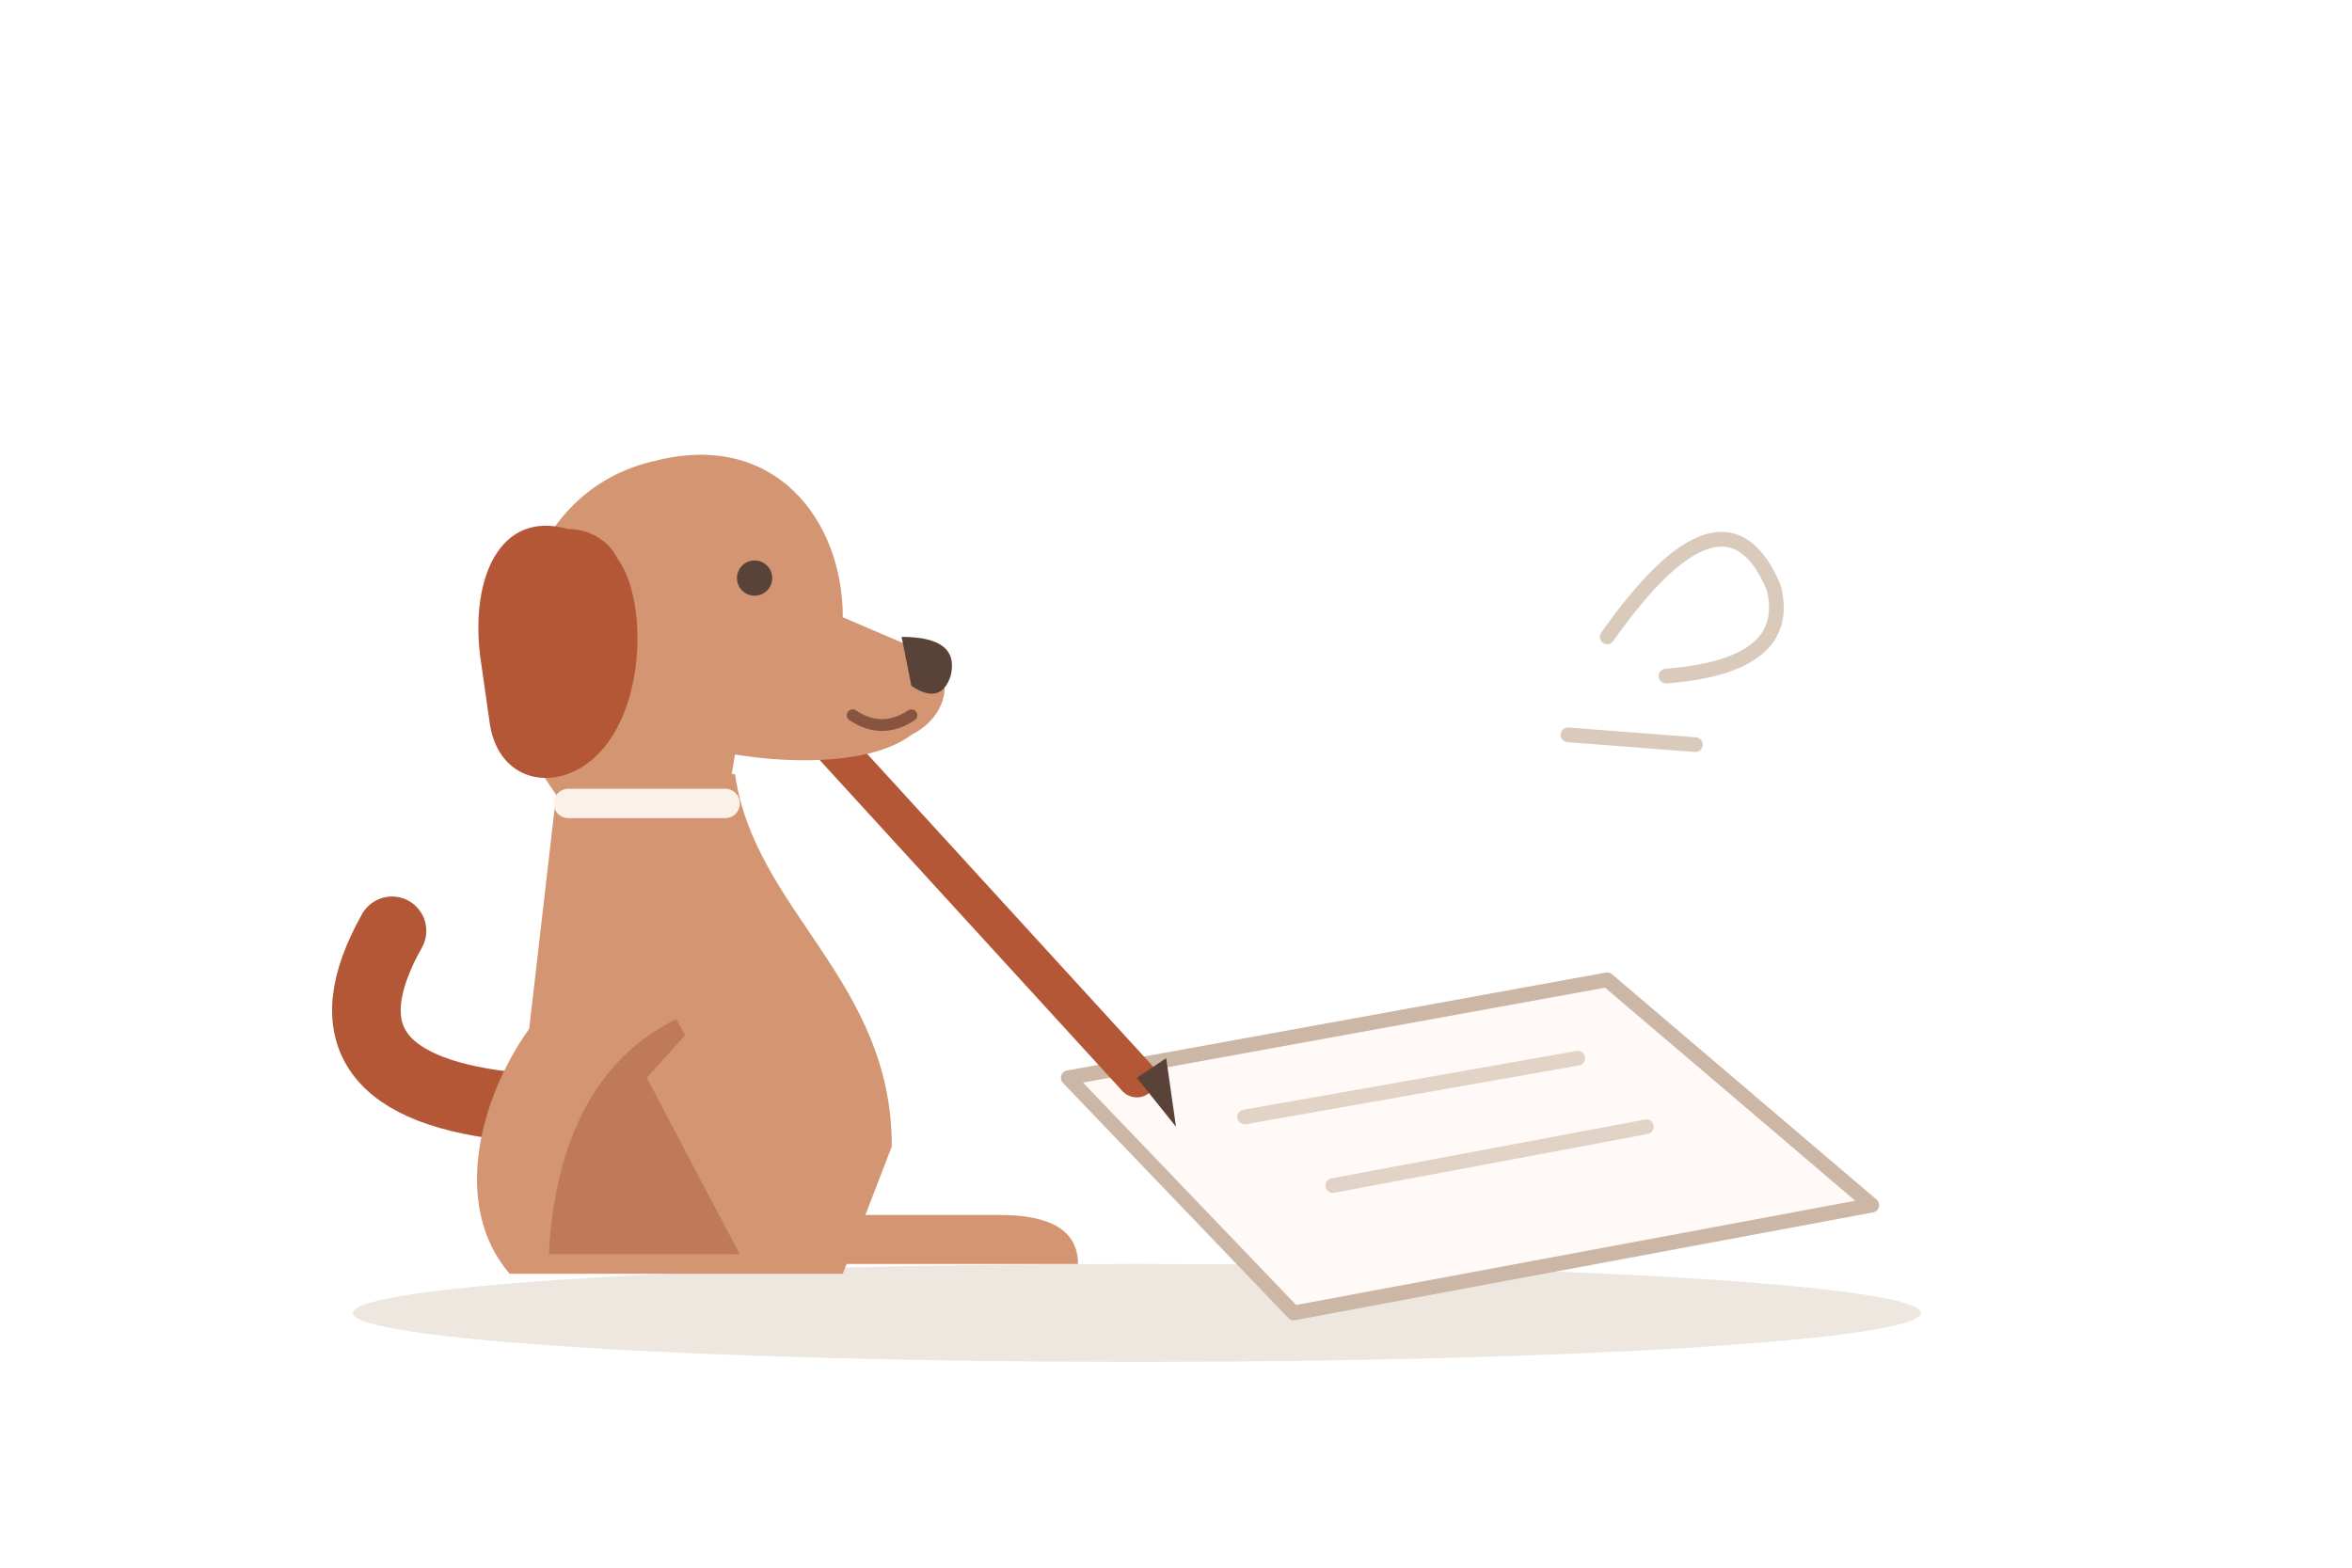
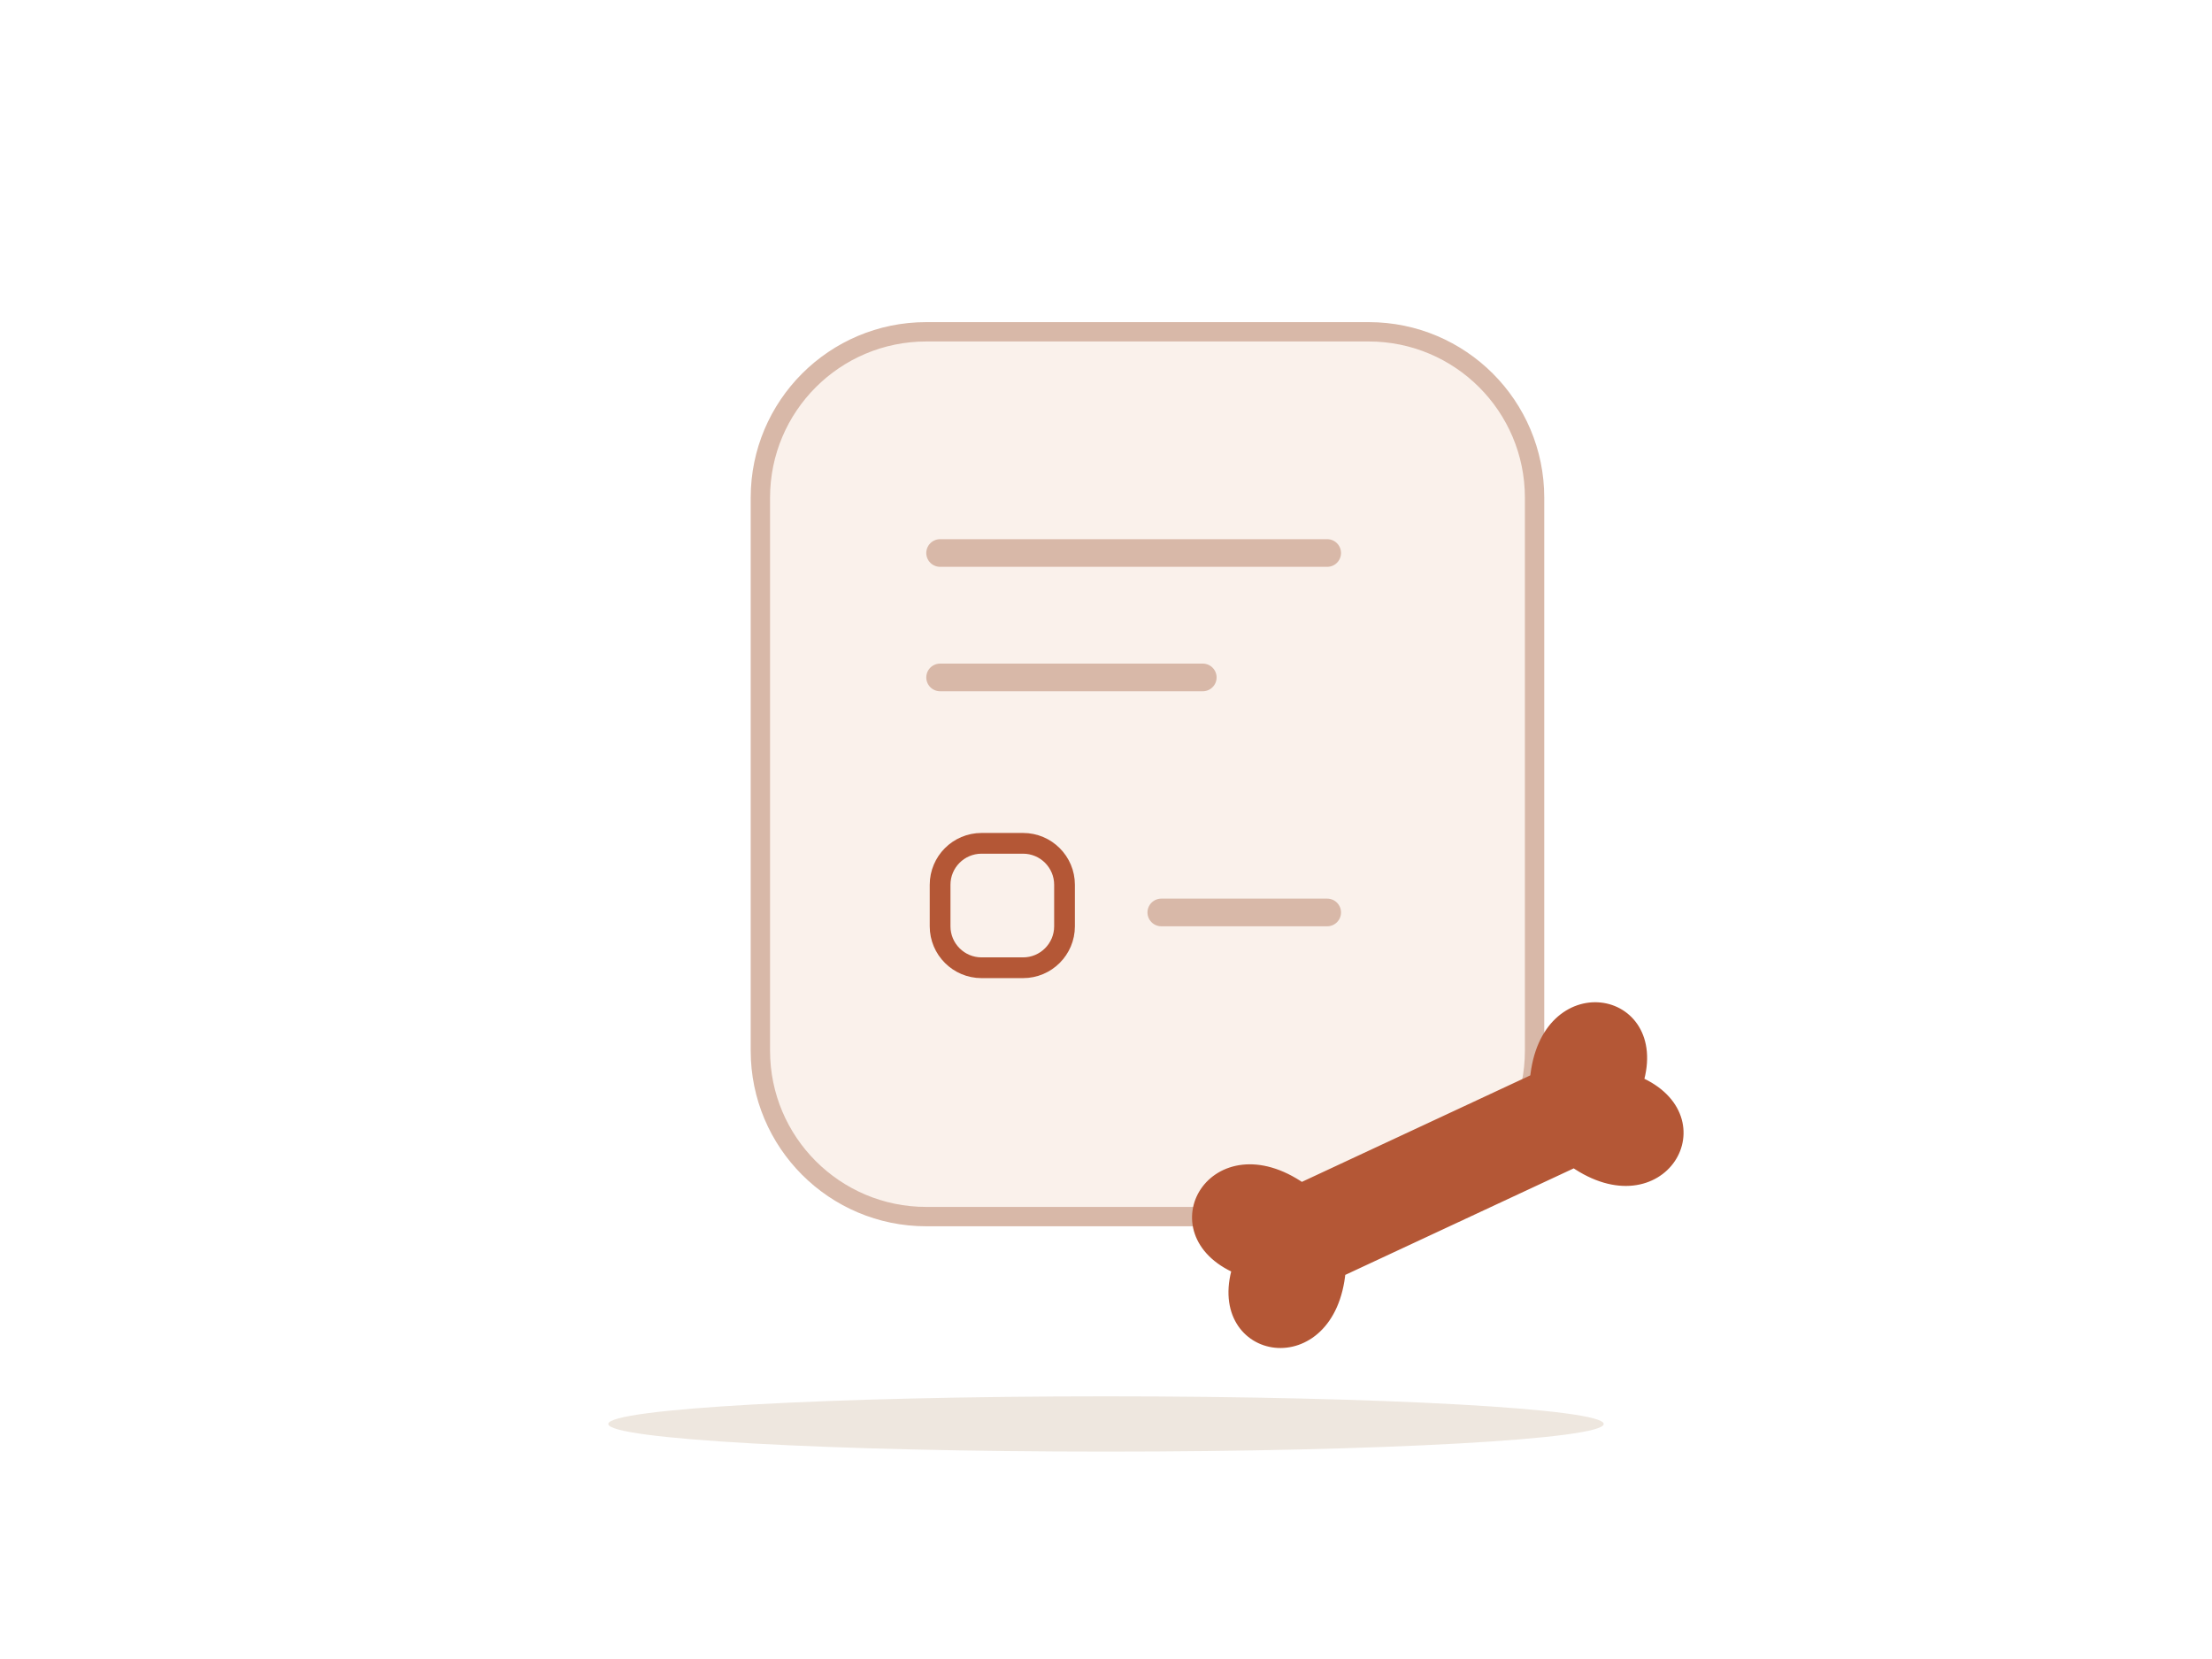
- <svg xmlns="http://www.w3.org/2000/svg" viewBox="0 0 240 160" fill="none">
-   <ellipse cx="116" cy="134" rx="80" ry="5" fill="#eee7df" />
-   <path d="M109 110L164 100L191 123L132 134Z" fill="#fffaf7" stroke="#ccb6a5" stroke-width="1.5" stroke-linejoin="round" />
-   <path d="M127 114l34-6m-25 13 32-6" stroke="#e2d3c6" stroke-width="1.5" stroke-linecap="round" />
-   <path d="M53 113q-22-2-13-18" stroke="#b45736" stroke-width="7" stroke-linecap="round" />
-   <path d="M57 79H75C77 93 91 100 91 117L86 130H52C46 123 49 112 54 105Z" fill="#d49573" />
-   <path d="M69 104q-12 6-13 24h26" fill="#bf7b58" />
-   <path d="M75 100L87 124H102Q110 124 110 129H76L66 110" fill="#d49573" />
-   <path d="M84 75L116 110" stroke="#b45736" stroke-width="4" stroke-linecap="round" />
-   <path d="M116 110l4 5-1-7" fill="#594238" />
-   <g transform="translate(46 42) rotate(0 24 24)">
-     <path d="M8 35C4 25 7 8 21 5C33 2 40 11 40 21L47 24C52 26 51 31 47 33C43 36 35 36 29 35L28 41H12Z" fill="#d49573" />
-     <path d="M12 12C5 10 2 17 3 25L4 32C5 38 11 39 15 35C20 30 20 19 17 15C16 13 14 12 12 12Z" fill="#b45736" />
-     <circle cx="31" cy="17" r="1.8" fill="#594238" />
-     <path d="M46 23q6 0 5 4q-1 3-4 1Z" fill="#594238" />
-     <path d="M41 31q3 2 6 0" stroke="#87543f" stroke-width="1.2" stroke-linecap="round" />
-     <path d="M12 40h16" stroke="#faf1eb" stroke-width="3" stroke-linecap="round" />
+ <svg xmlns="http://www.w3.org/2000/svg" viewBox="0 0 160 120" fill="none">
+   <style>
+ .float{animation:float 5s ease-in-out infinite;transform-box:fill-box;transform-origin:center}
+ .tilt{animation:tilt 5s ease-in-out infinite;transform-box:fill-box;transform-origin:center}
+ .paw{opacity:.2;animation:step 2.4s ease-in-out infinite;transform-box:fill-box;transform-origin:center}
+ .second{animation-delay:.6s}.third{animation-delay:1.2s}.fourth{animation-delay:1.8s}
+ .nose{animation:sniff 2.4s ease-in-out infinite;transform-box:fill-box;transform-origin:center}
+ @keyframes float{0%,100%{transform:translateY(0)}50%{transform:translateY(-2px)}}
+ @keyframes tilt{0%,100%{transform:rotate(-3deg)}50%{transform:rotate(3deg)}}
+ @keyframes step{0%,65%,100%{opacity:.2;transform:scale(.94)}20%,40%{opacity:1;transform:scale(1)}}
+ @keyframes sniff{0%,100%{transform:rotate(-4deg)}50%{transform:rotate(4deg)}}
+ @media(prefers-reduced-motion:reduce){.float,.tilt,.paw,.nose{animation:none}.paw{opacity:.7}}
+ </style>
+   <ellipse cx="80" cy="103" rx="36" ry="2" fill="#eee7df" />
+   <g class="float">
+     <rect x="55" y="24" width="56" height="64" rx="12" fill="#faf1eb" stroke="#d8b8a8" stroke-width="1.4" />
+     <path d="M68 40h28M68 49h19" stroke="#d8b8a8" stroke-width="2" stroke-linecap="round" />
+     <rect x="68" y="61" width="9" height="9" rx="3" stroke="#b45736" stroke-width="1.5" />
+     <path d="M84 66h12" stroke="#d8b8a8" stroke-width="2" stroke-linecap="round" />
  </g>
-   <path d="M164 65q12-17 17-5q2 8-11 9" fill="none" stroke="#dacabb" stroke-width="1.5" stroke-linecap="round" />
-   <path d="M160 75l13 1" stroke="#dacabb" stroke-width="1.5" stroke-linecap="round" />
+   <g class="tilt">
+     <g transform="translate(104 85) rotate(-25) scale(0.55)">
+       <path d="M-17-6C-24-18-37-9-29 0C-37 9-24 18-17 6H17C24 18 37 9 29 0C37-9 24-18 17-6Z" fill="#b45736" stroke="#b45736" stroke-width="1.5" stroke-linejoin="round" />
+     </g>
+   </g>
</svg>
